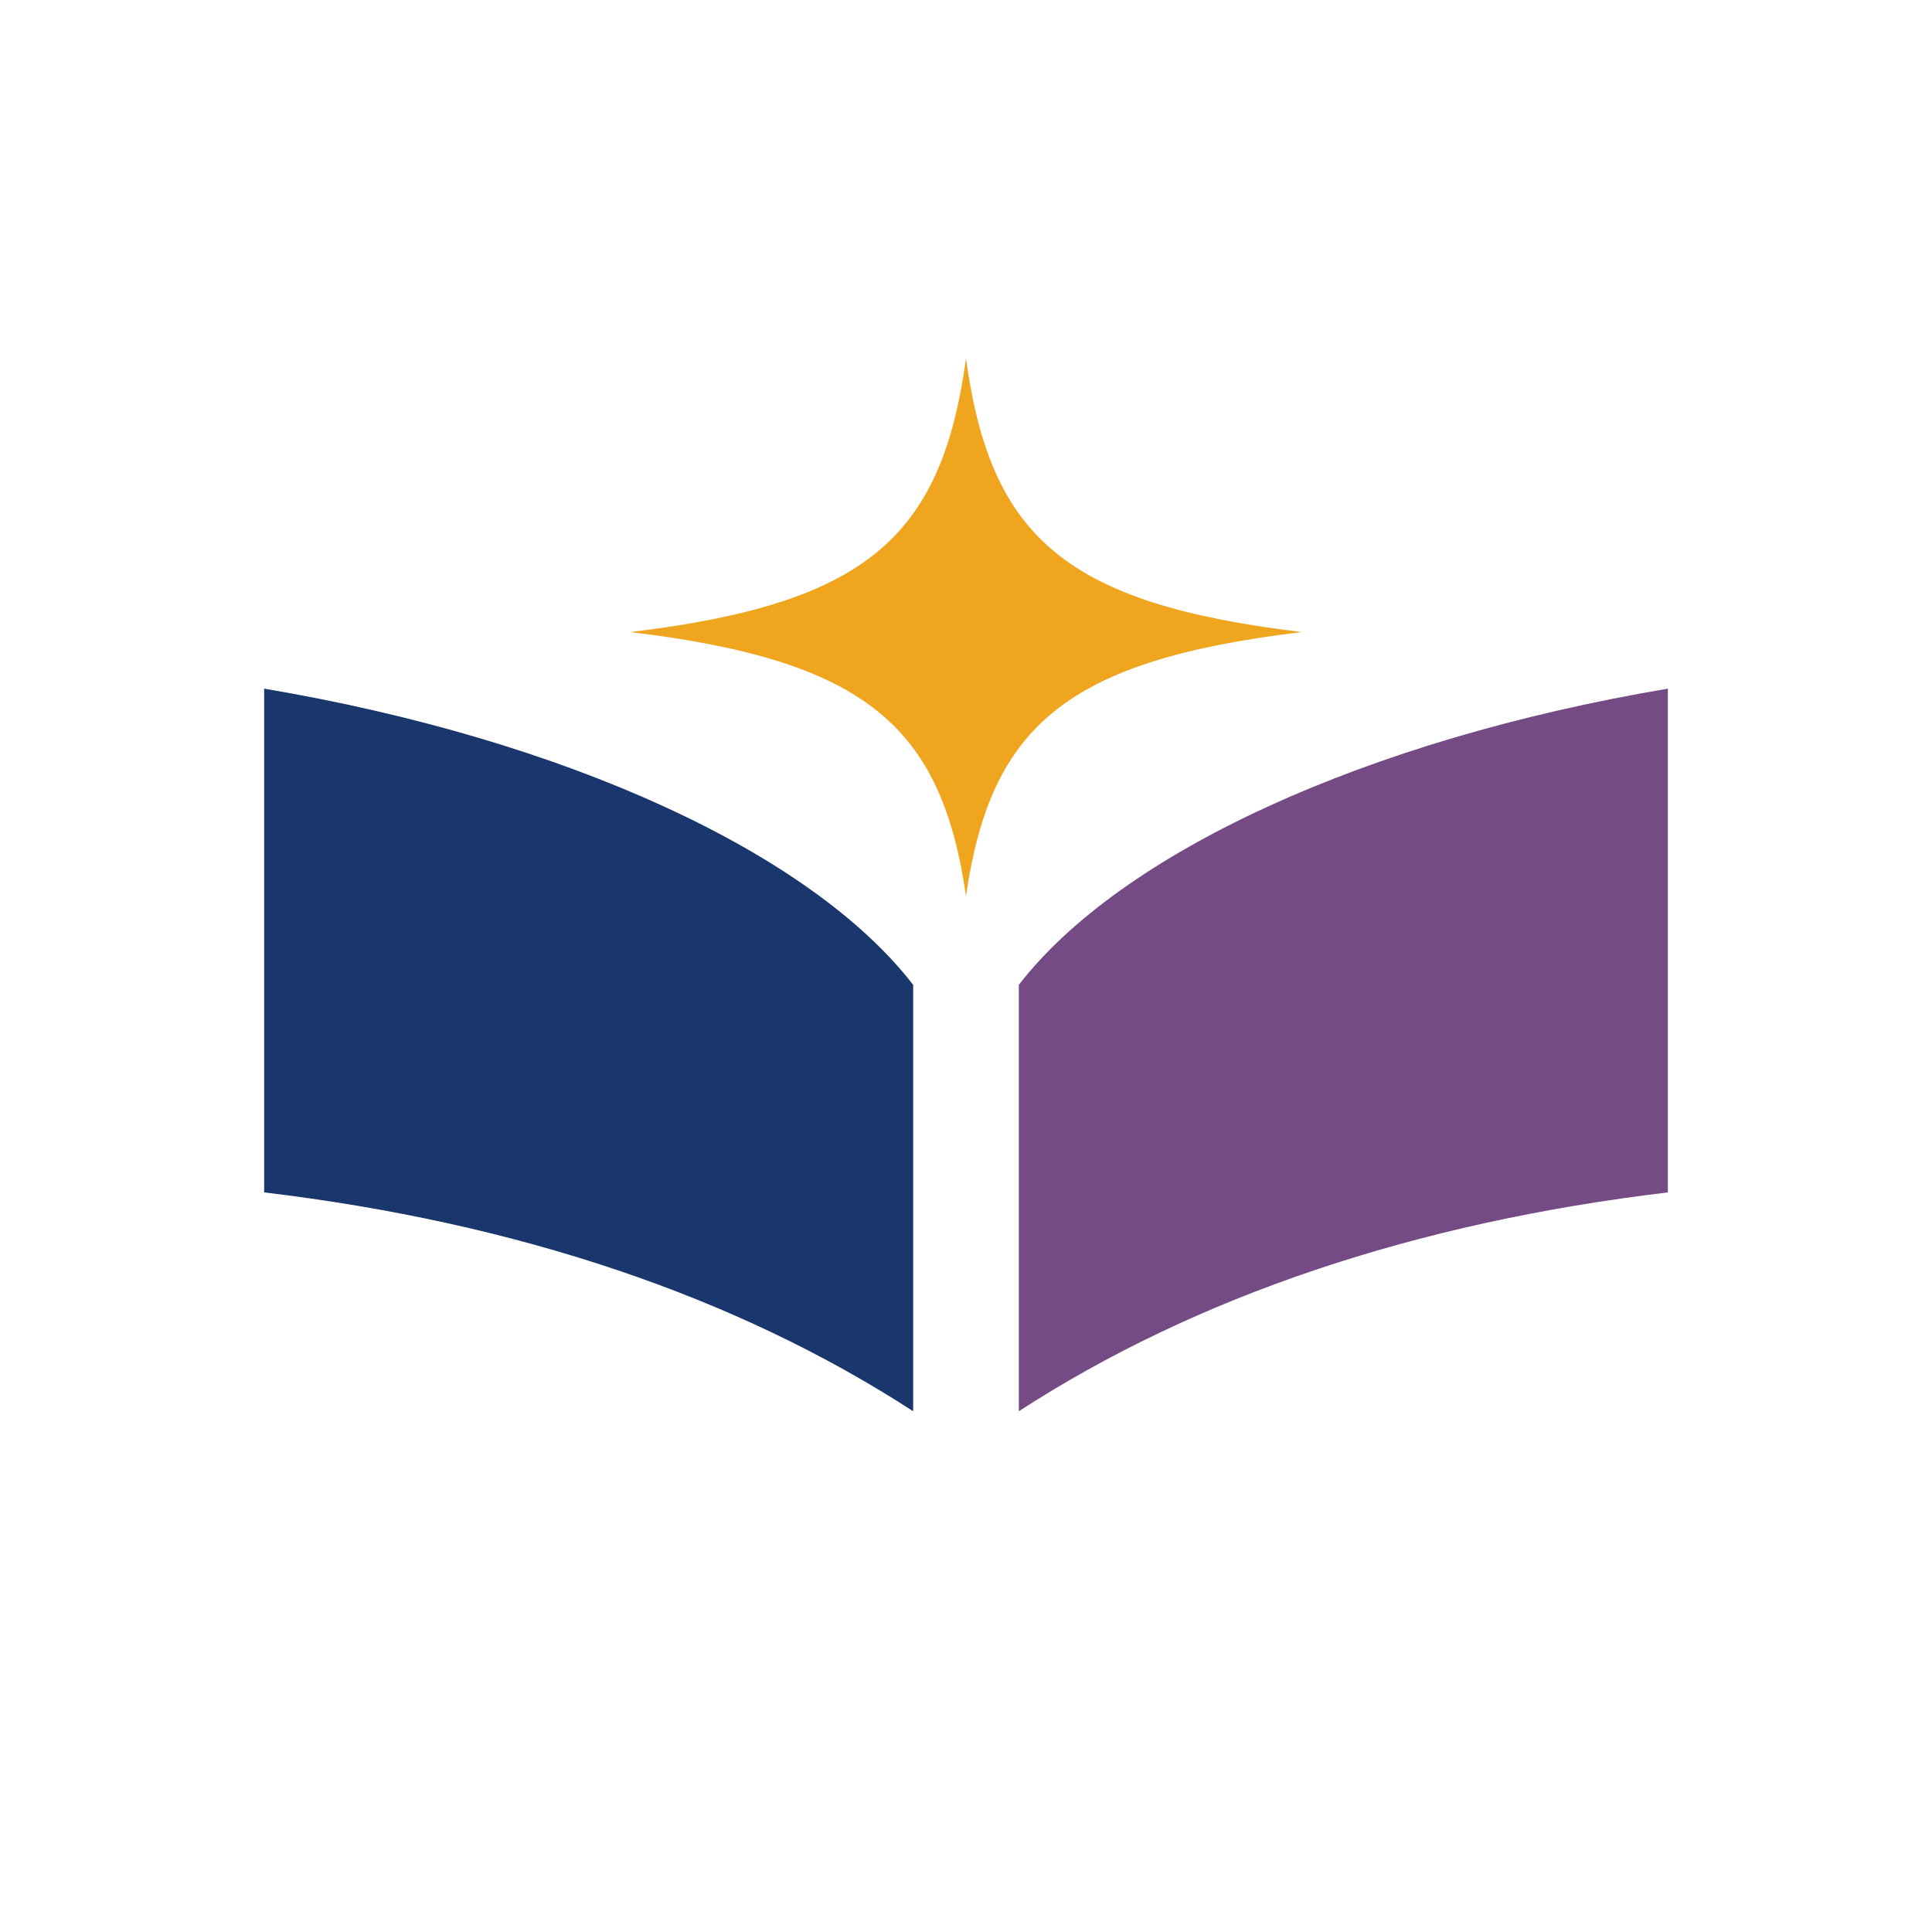
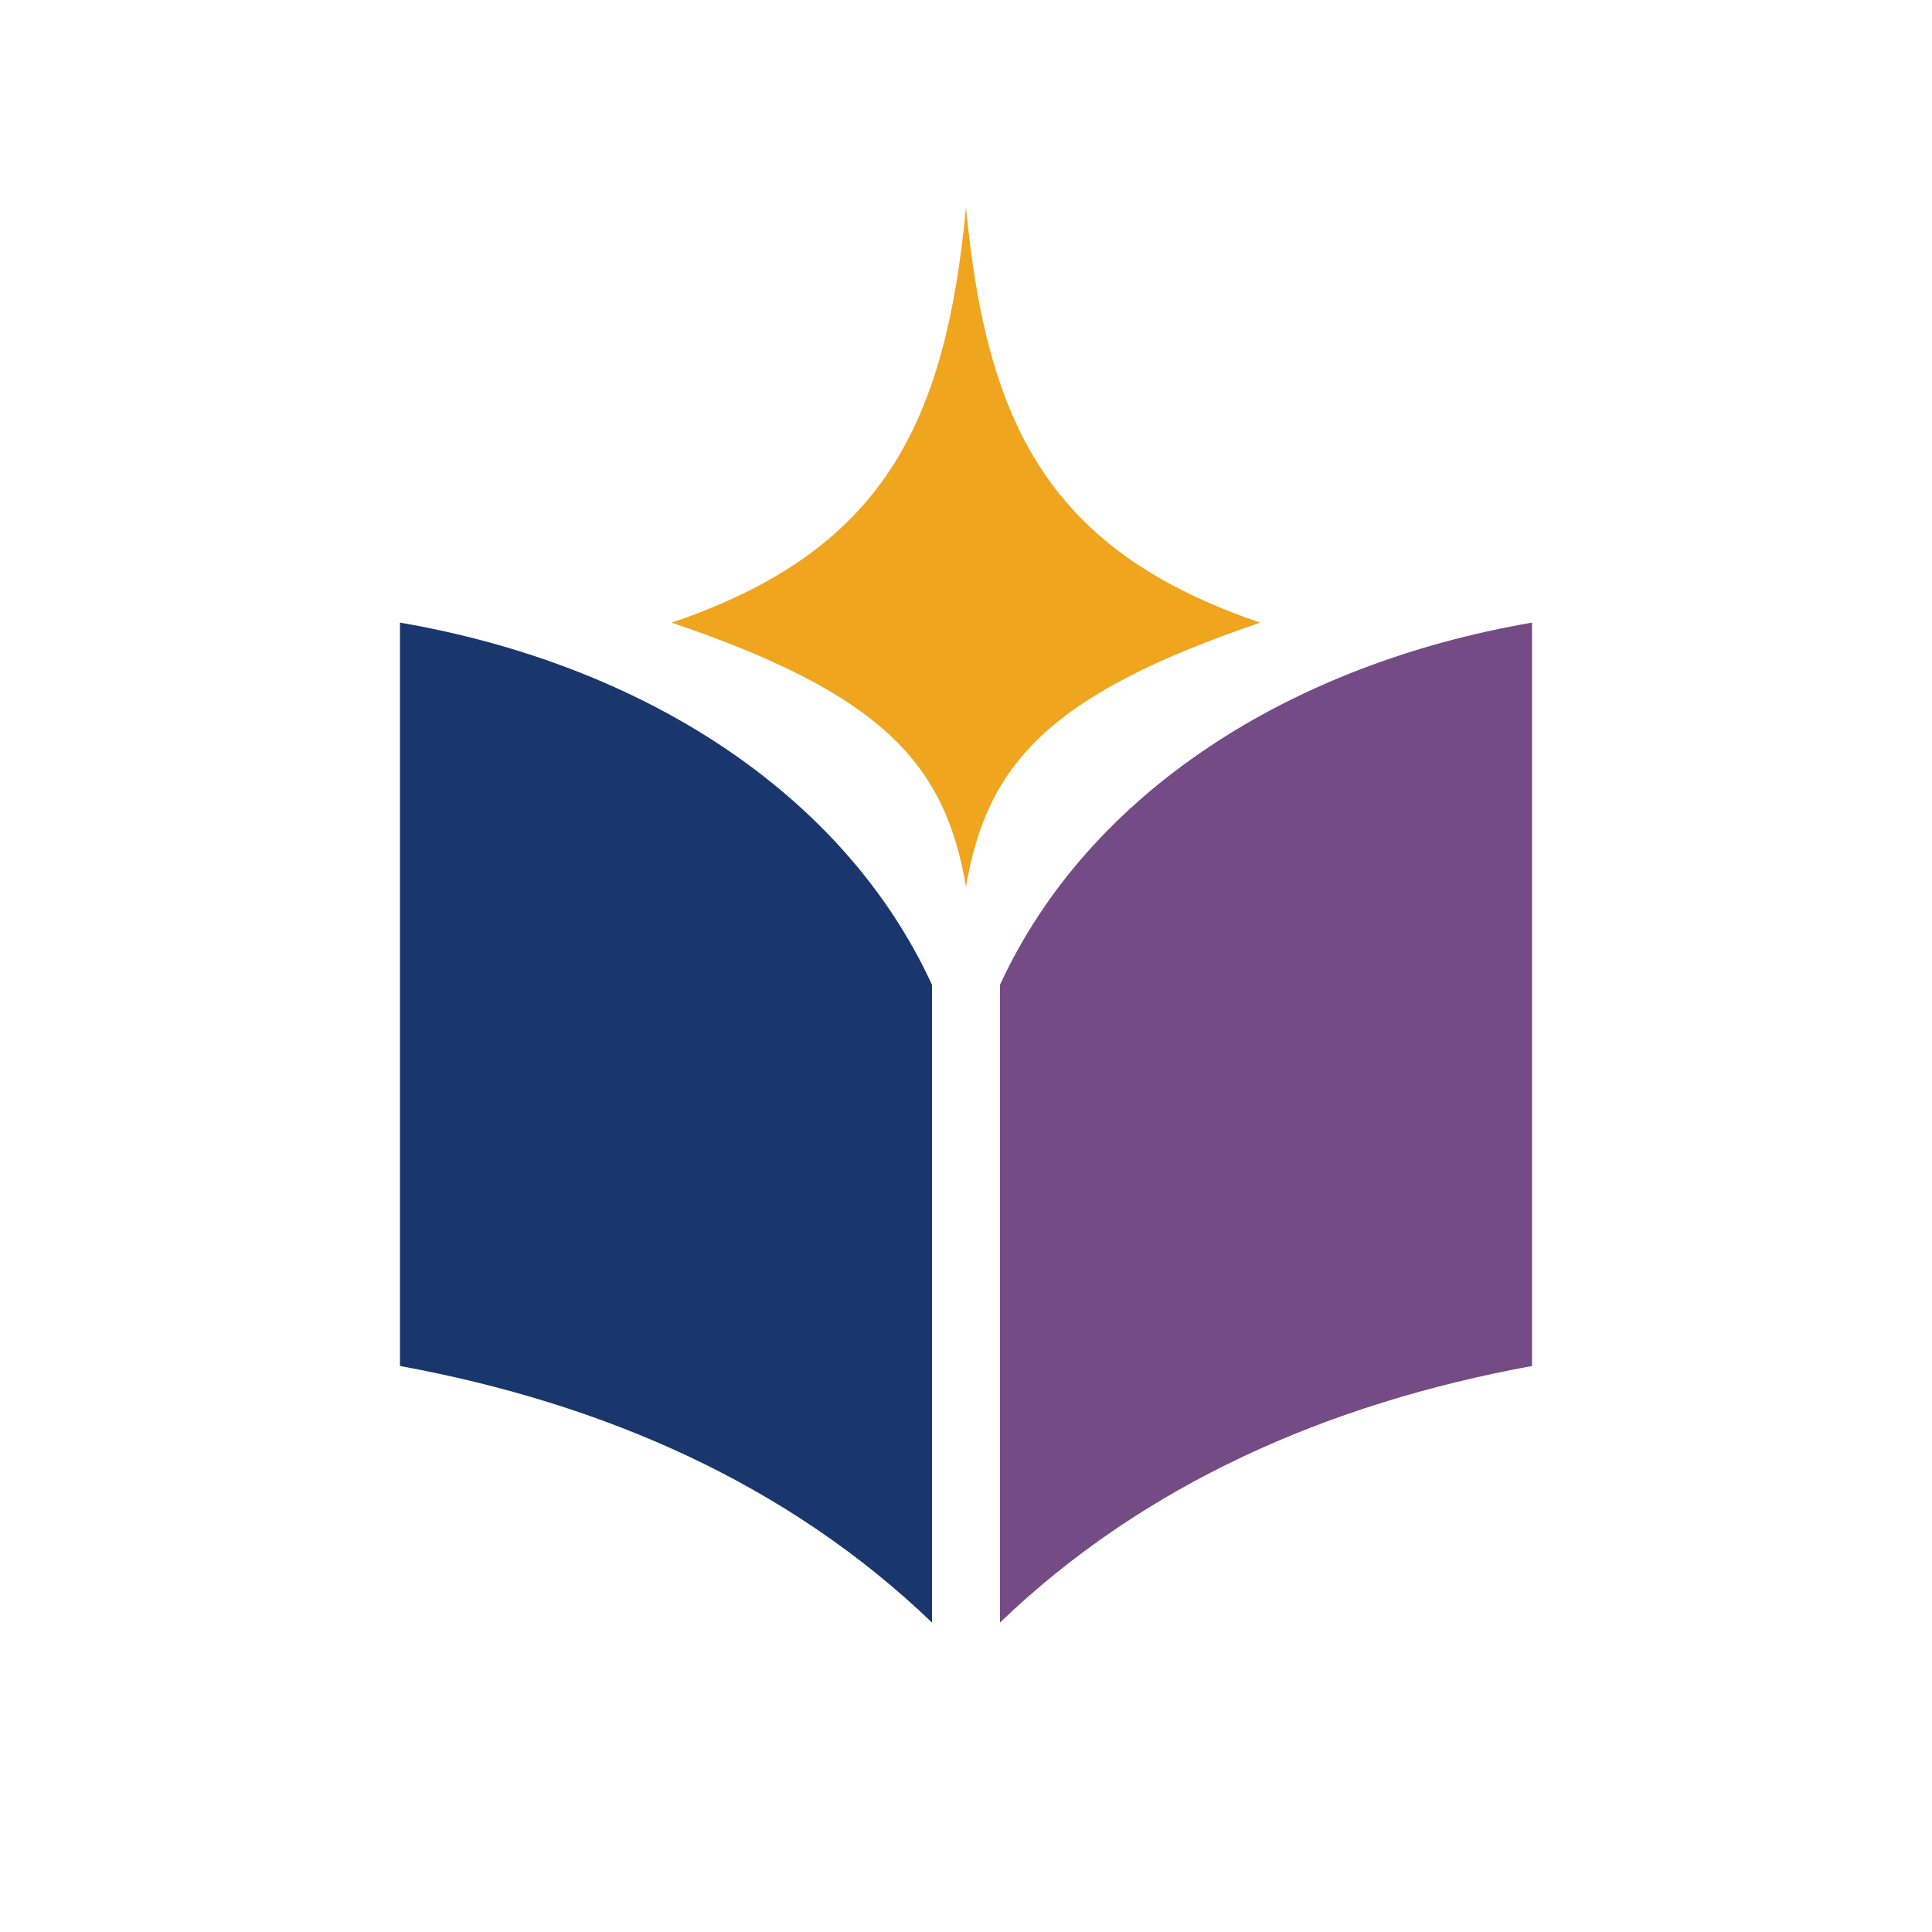
<svg xmlns="http://www.w3.org/2000/svg" viewBox="0 0 1024 1024">
-   <path d="M140 365C300 392 430 452 484 522V748C390 687 274 648 140 632V365Z" fill="#19376d" />
-   <path d="M540 522C594 452 724 392 884 365V632C750 648 634 687 540 748V522Z" fill="#754b86" />
-   <path d="M512 190C525 285 565 320 690 335C565 350 525 385 512 475C499 385 459 350 334 335C459 320 499 285 512 190Z" fill="#f0a51f" />
+   <path d="M212 330C340 352 447 420 494 522V860C418 787 321 744 212 724V330Z" fill="#19376d" />
+   <path d="M530 522C577 420 684 352 812 330V724C703 744 606 787 530 860V522Z" fill="#754b86" />
+   <path d="M512 110C523 225 556 292 668 330C556 368 523 405 512 470C501 405 468 368 356 330C468 292 501 225 512 110Z" fill="#f0a51f" />
</svg>
